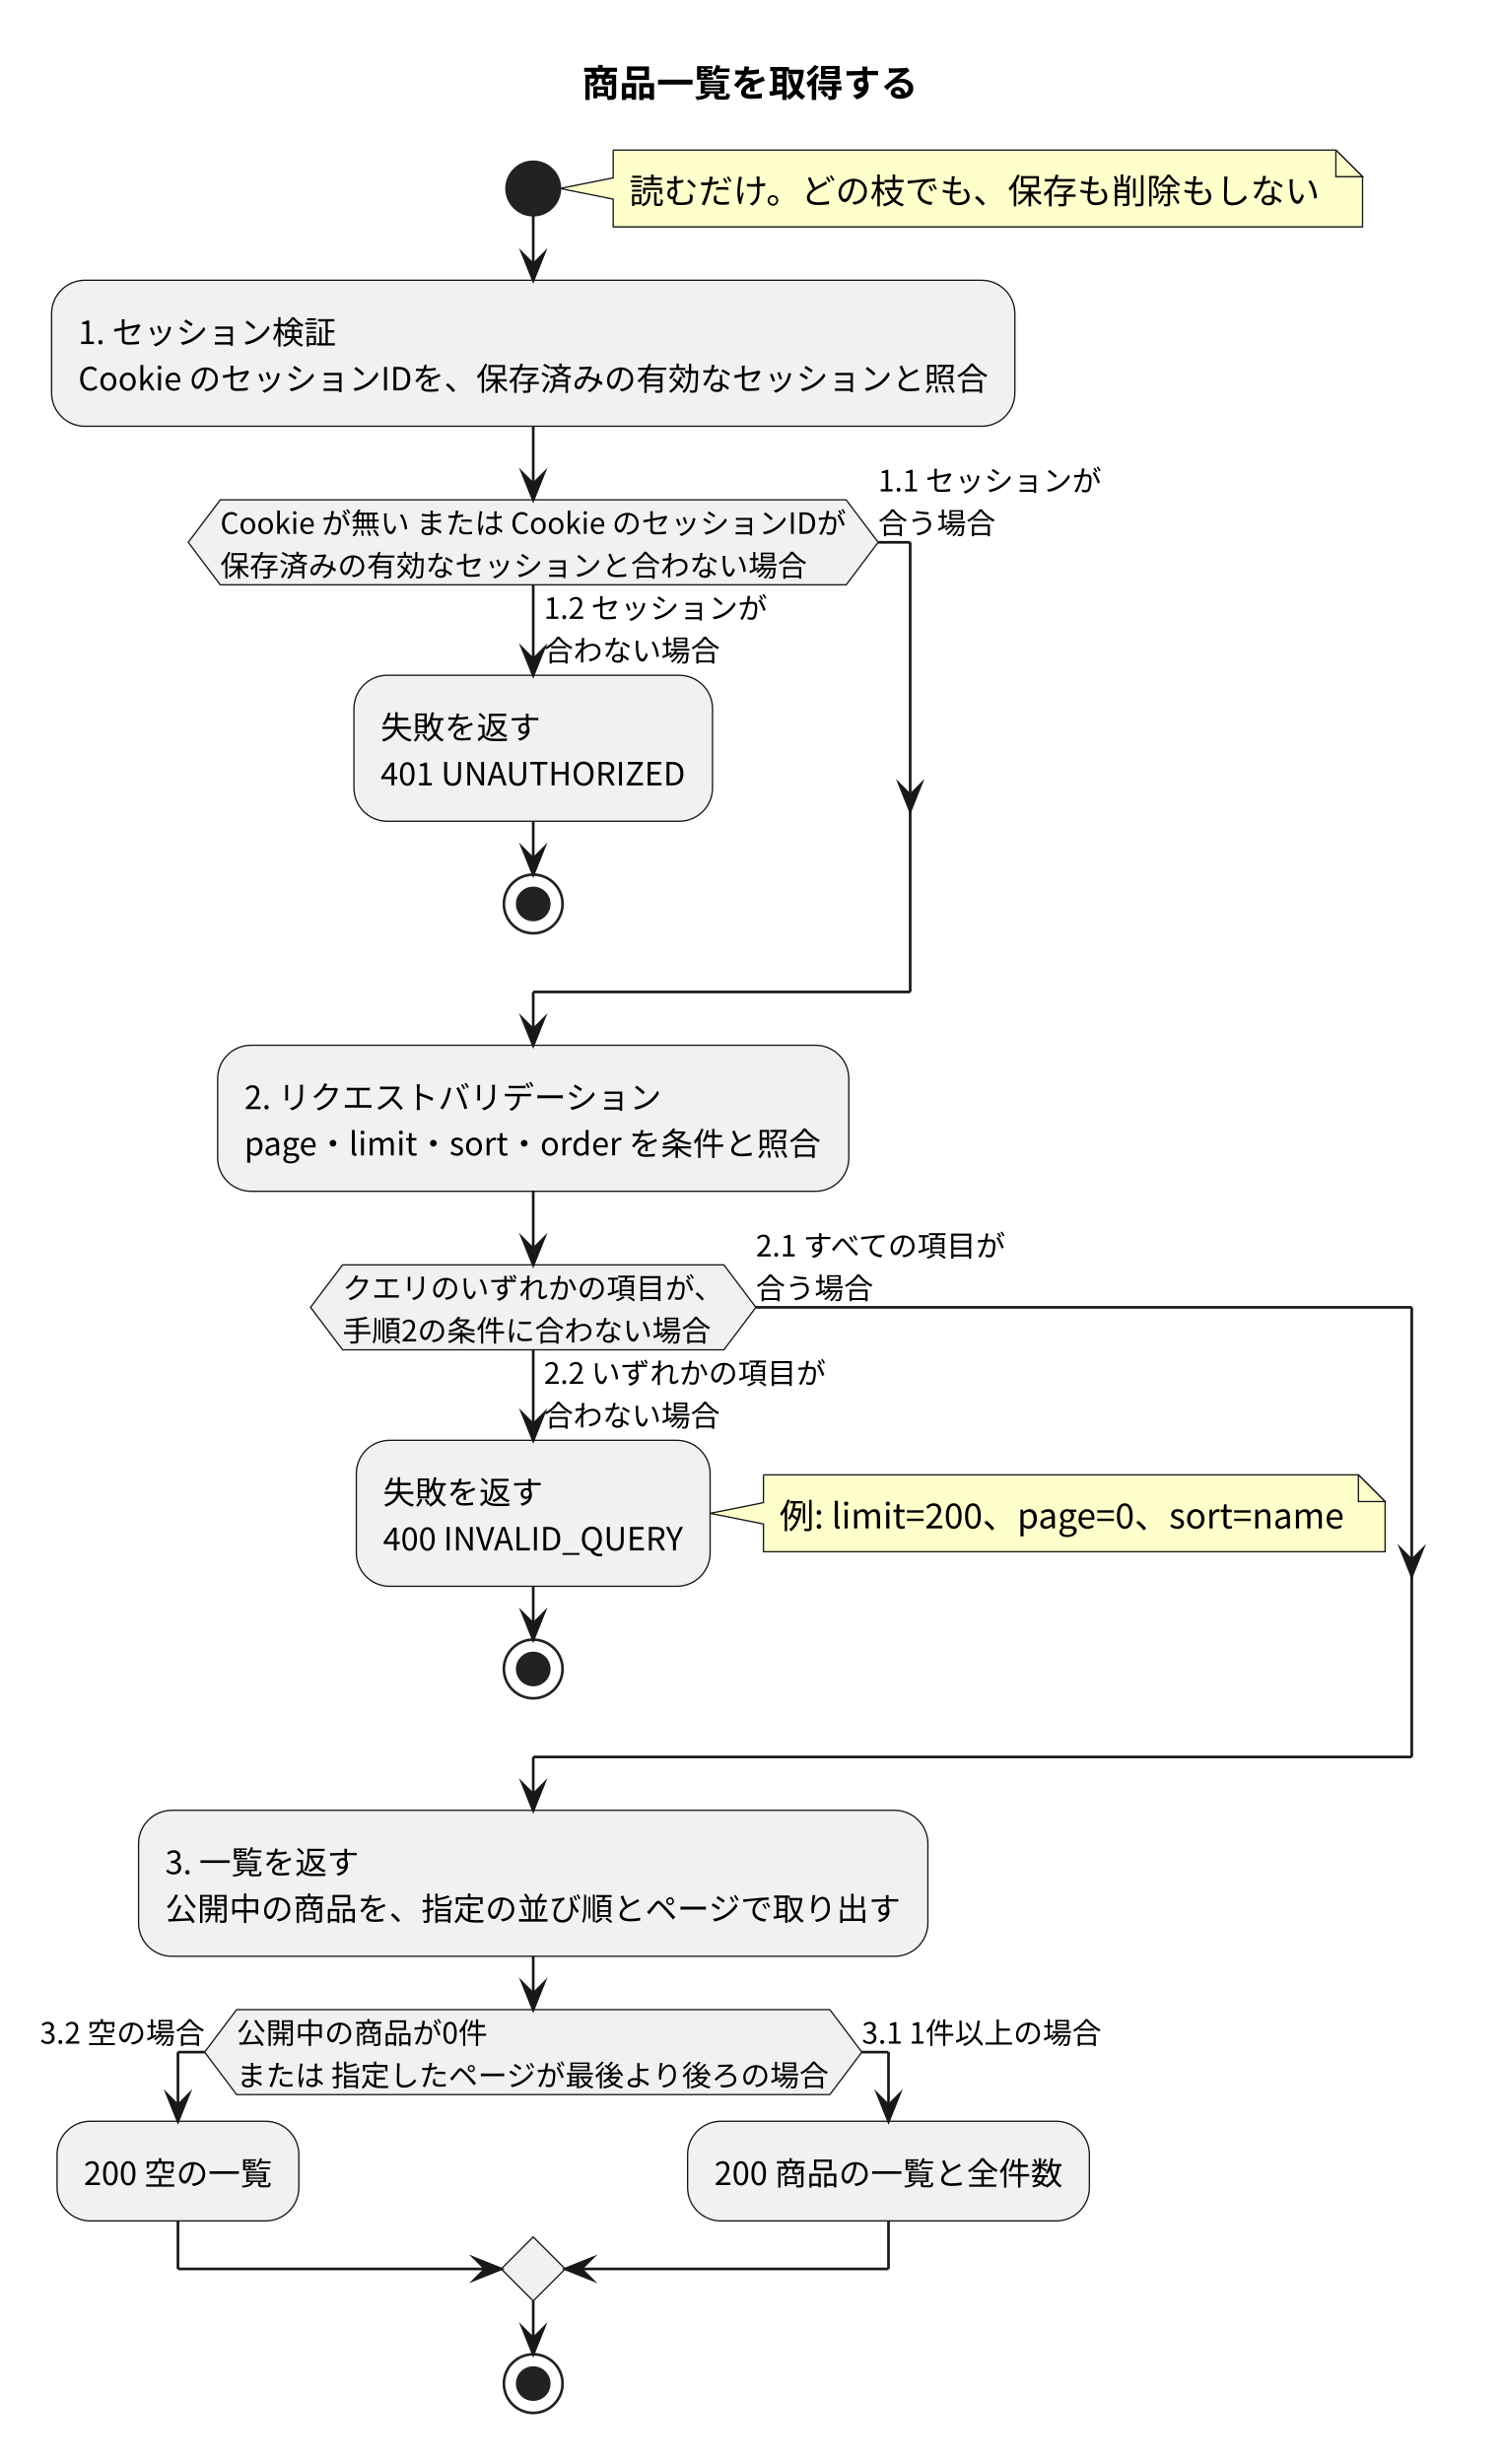
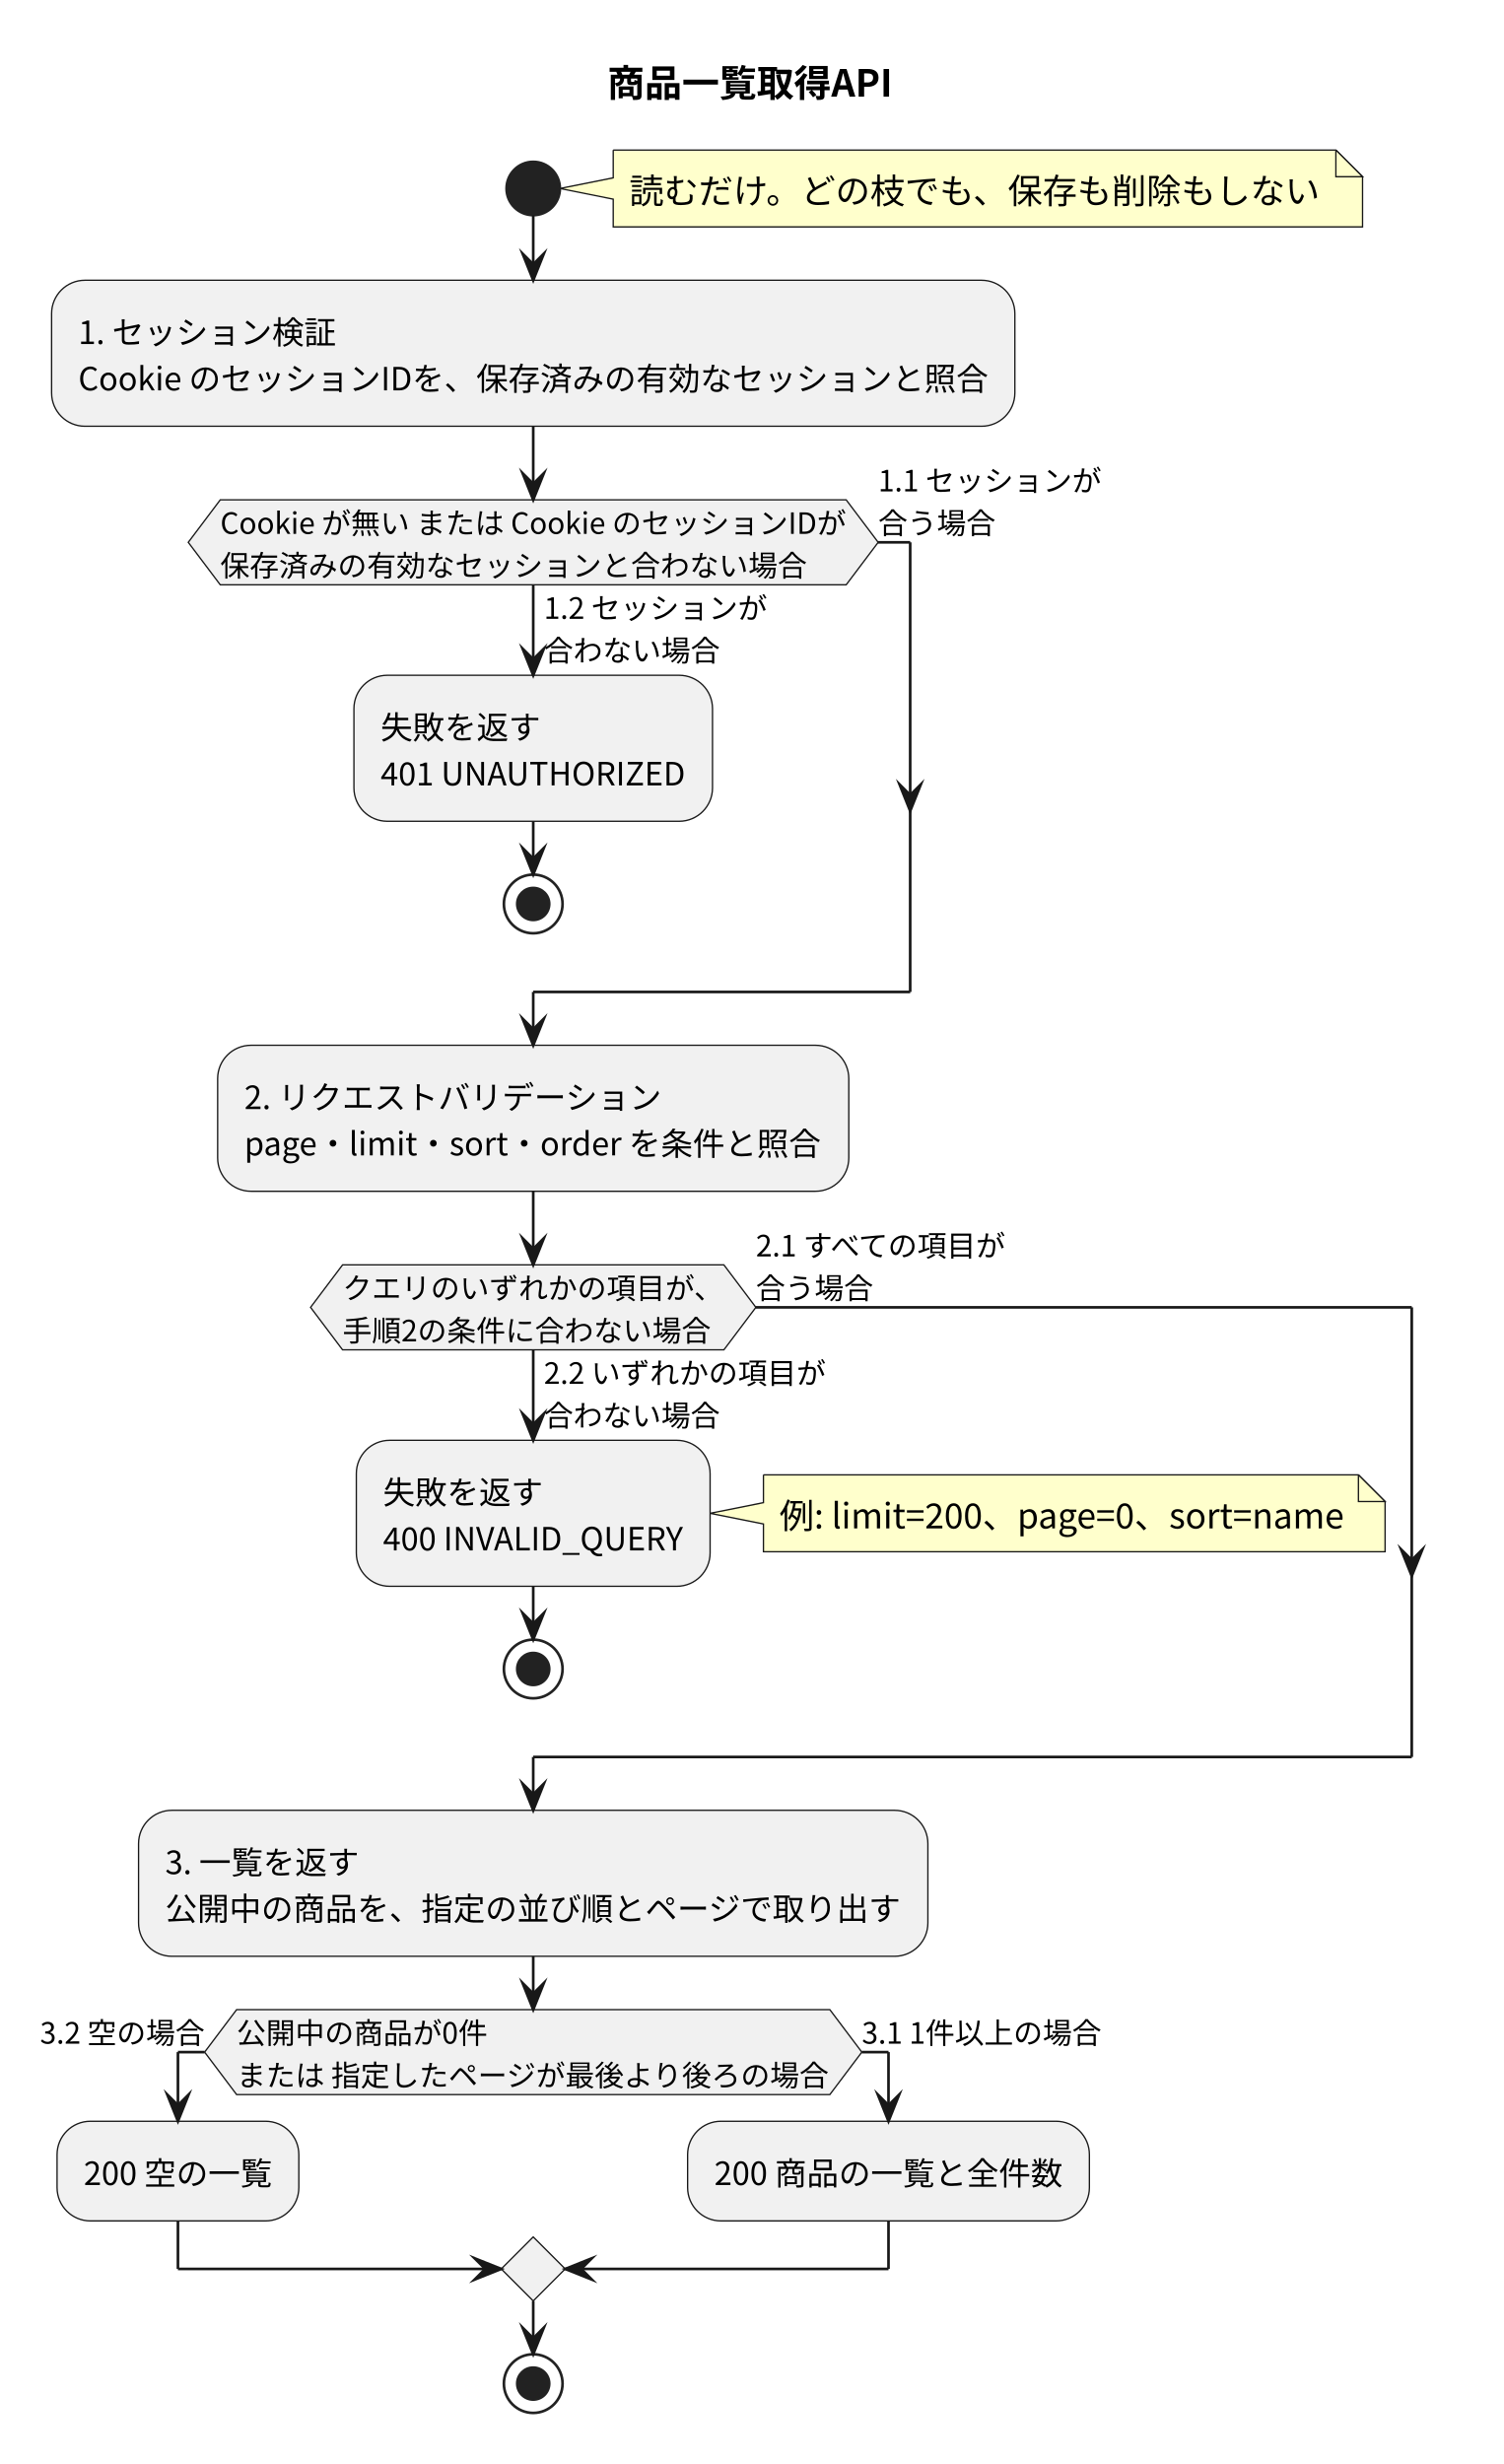
<svg xmlns="http://www.w3.org/2000/svg" version="1.1" data-diagram-type="ACTIVITY" style="width:564px;height:924px;background:#FFFFFF;" width="564px" height="924px" viewBox="0 0 564 924" zoomAndPan="magnify" preserveAspectRatio="none" contentStyleType="text/css">
  <defs />
  <g font-family="sans-serif" lengthAdjust="spacing">
    <g class="title" data-source-line="8">
-       <text x="218.209" y="36.24" fill="#000" font-size="14" textLength="125.999" font-weight="700" font-family="'Noto Sans CJK JP'">商品一覧を取得する</text>
+       <text x="227.743" y="36.24" fill="#000" font-size="14" textLength="106.932" font-weight="700" font-family="'Noto Sans CJK JP'">商品一覧取得API</text>
    </g>
    <path d="M229.963,56.272 L229.963,66.684 L209.963,70.684 L229.963,74.684 L229.963,85.096 A0,0 0 0 0 229.963,85.096 L510.963,85.096 A0,0 0 0 0 510.963,85.096 L510.963,66.272 L500.963,56.272 L229.963,56.272 A0,0 0 0 0 229.963,56.272" style="stroke:#181818;stroke-width:0.5;" fill="#FFC" />
    <path d="M500.963,56.272 L500.963,66.272 L510.963,66.272 L500.963,56.272" style="stroke:#181818;stroke-width:0.5;" fill="#FFC" />
    <text x="235.963" y="76.352" fill="#000" font-size="13" textLength="260" font-family="'Noto Sans CJK JP'">読むだけ。どの枝でも、保存も削除もしない</text>
    <ellipse cx="199.963" cy="70.684" rx="10" ry="10" fill="#222" style="stroke:#222;stroke-width:1;" />
    <rect x="19.346" y="105.096" width="361.235" height="54.752" fill="#F1F1F1" style="stroke:#181818;stroke-width:0.5;" rx="12.5" ry="12.5" />
    <text x="29.346" y="129.016" fill="#000" font-size="12" textLength="96.685" font-family="'Noto Sans CJK JP'">1. セッション検証</text>
    <text x="29.346" y="146.392" fill="#000" font-size="12" textLength="341.235" font-family="'Noto Sans CJK JP'">Cookie のセッションIDを、保存済みの有効なセッションと照合</text>
    <rect x="132.728" y="253.228" width="134.469" height="54.752" fill="#F1F1F1" style="stroke:#181818;stroke-width:0.5;" rx="12.5" ry="12.5" />
    <text x="142.728" y="277.148" fill="#000" font-size="12" textLength="60" font-family="'Noto Sans CJK JP'">失敗を返す</text>
    <text x="142.728" y="294.524" fill="#000" font-size="12" textLength="114.469" font-family="'Noto Sans CJK JP'">401 UNAUTHORIZED</text>
    <ellipse cx="199.963" cy="338.98" rx="11" ry="11" fill="none" style="stroke:#222;stroke-width:1;" />
    <ellipse cx="199.963" cy="338.98" rx="6" ry="6" fill="#222" style="stroke:#222;stroke-width:1;" />
    <polygon points="82.599,187.444,317.326,187.444,329.326,203.372,317.326,219.3,82.599,219.3,70.599,203.372,82.599,187.444" fill="#F1F1F1" style="stroke:#181818;stroke-width:0.5;stroke-linejoin:miter;stroke-miterlimit:10;" />
    <text x="203.963" y="232.06" fill="#000" font-size="11" textLength="83.731" font-family="'Noto Sans CJK JP'">1.2 セッションが</text>
    <text x="203.963" y="247.988" fill="#000" font-size="11" textLength="66" font-family="'Noto Sans CJK JP'">合わない場合</text>
    <text x="82.599" y="200.204" fill="#000" font-size="11" textLength="234.727" font-family="'Noto Sans CJK JP'">Cookie が無い または Cookie のセッションIDが</text>
    <text x="82.599" y="216.132" fill="#000" font-size="11" textLength="219.998" font-family="'Noto Sans CJK JP'">保存済みの有効なセッションと合わない場合</text>
    <text x="329.326" y="184.276" fill="#000" font-size="11" textLength="83.731" font-family="'Noto Sans CJK JP'">1.1 セッションが</text>
    <text x="329.326" y="200.204" fill="#000" font-size="11" textLength="44" font-family="'Noto Sans CJK JP'">合う場合</text>
    <rect x="81.62" y="391.98" width="236.686" height="54.752" fill="#F1F1F1" style="stroke:#181818;stroke-width:0.5;" rx="12.5" ry="12.5" />
    <text x="91.62" y="415.9" fill="#000" font-size="12" textLength="156.685" font-family="'Noto Sans CJK JP'">2. リクエストバリデーション</text>
    <text x="91.62" y="433.276" fill="#000" font-size="12" textLength="216.686" font-family="'Noto Sans CJK JP'">page・limit・sort・order を条件と照合</text>
    <path d="M286.297,553.076 L286.297,563.488 L266.297,567.488 L286.297,571.488 L286.297,581.9 A0,0 0 0 0 286.297,581.9 L519.418,581.9 A0,0 0 0 0 519.418,581.9 L519.418,563.076 L509.418,553.076 L286.297,553.076 A0,0 0 0 0 286.297,553.076" style="stroke:#181818;stroke-width:0.5;" fill="#FFC" />
    <path d="M509.418,553.076 L509.418,563.076 L519.418,563.076 L509.418,553.076" style="stroke:#181818;stroke-width:0.5;" fill="#FFC" />
    <text x="292.297" y="573.156" fill="#000" font-size="13" textLength="212.121" font-family="'Noto Sans CJK JP'">例: limit=200、page=0、sort=name</text>
    <rect x="133.628" y="540.112" width="132.669" height="54.752" fill="#F1F1F1" style="stroke:#181818;stroke-width:0.5;" rx="12.5" ry="12.5" />
    <text x="143.628" y="564.032" fill="#000" font-size="12" textLength="60" font-family="'Noto Sans CJK JP'">失敗を返す</text>
    <text x="143.628" y="581.408" fill="#000" font-size="12" textLength="112.669" font-family="'Noto Sans CJK JP'">400 INVALID_QUERY</text>
    <ellipse cx="199.963" cy="625.864" rx="11" ry="11" fill="none" style="stroke:#222;stroke-width:1;" />
    <ellipse cx="199.963" cy="625.864" rx="6" ry="6" fill="#222" style="stroke:#222;stroke-width:1;" />
    <polygon points="128.463,474.328,271.462,474.328,283.462,490.256,271.462,506.184,128.463,506.184,116.463,490.256,128.463,474.328" fill="#F1F1F1" style="stroke:#181818;stroke-width:0.5;stroke-linejoin:miter;stroke-miterlimit:10;" />
    <text x="203.963" y="518.944" fill="#000" font-size="11" textLength="105.731" font-family="'Noto Sans CJK JP'">2.2 いずれかの項目が</text>
    <text x="203.963" y="534.872" fill="#000" font-size="11" textLength="66" font-family="'Noto Sans CJK JP'">合わない場合</text>
    <text x="128.463" y="487.088" fill="#000" font-size="11" textLength="142.999" font-family="'Noto Sans CJK JP'">クエリのいずれかの項目が、</text>
    <text x="128.463" y="503.016" fill="#000" font-size="11" textLength="138.104" font-family="'Noto Sans CJK JP'">手順2の条件に合わない場合</text>
    <text x="283.462" y="471.16" fill="#000" font-size="11" textLength="94.731" font-family="'Noto Sans CJK JP'">2.1 すべての項目が</text>
    <text x="283.462" y="487.088" fill="#000" font-size="11" textLength="44" font-family="'Noto Sans CJK JP'">合う場合</text>
    <rect x="51.962" y="678.864" width="296.002" height="54.752" fill="#F1F1F1" style="stroke:#181818;stroke-width:0.5;" rx="12.5" ry="12.5" />
    <text x="61.962" y="702.784" fill="#000" font-size="12" textLength="72.685" font-family="'Noto Sans CJK JP'">3. 一覧を返す</text>
    <text x="61.962" y="720.16" fill="#000" font-size="12" textLength="276.002" font-family="'Noto Sans CJK JP'">公開中の商品を、指定の並び順とページで取り出す</text>
    <polygon points="88.732,753.616,311.194,753.616,323.194,769.544,311.194,785.472,88.732,785.472,76.732,769.544,88.732,753.616" fill="#F1F1F1" style="stroke:#181818;stroke-width:0.5;stroke-linejoin:miter;stroke-miterlimit:10;" />
    <text x="88.732" y="766.376" fill="#000" font-size="11" textLength="94.104" font-family="'Noto Sans CJK JP'">公開中の商品が0件</text>
    <text x="88.732" y="782.304" fill="#000" font-size="11" textLength="222.462" font-family="'Noto Sans CJK JP'">または 指定したページが最後より後ろの場合</text>
    <text x="15" y="766.376" fill="#000" font-size="11" textLength="61.732" font-family="'Noto Sans CJK JP'">3.2 空の場合</text>
    <text x="323.194" y="766.376" fill="#000" font-size="11" textLength="89.836" font-family="'Noto Sans CJK JP'">3.1 1件以上の場合</text>
    <rect x="21.397" y="795.472" width="90.669" height="37.376" fill="#F1F1F1" style="stroke:#181818;stroke-width:0.5;" rx="12.5" ry="12.5" />
    <text x="31.397" y="819.392" fill="#000" font-size="12" textLength="70.669" font-family="'Noto Sans CJK JP'">200 空の一覧</text>
    <rect x="257.86" y="795.472" width="150.669" height="37.376" fill="#F1F1F1" style="stroke:#181818;stroke-width:0.5;" rx="12.5" ry="12.5" />
    <text x="267.86" y="819.392" fill="#000" font-size="12" textLength="130.669" font-family="'Noto Sans CJK JP'">200 商品の一覧と全件数</text>
    <polygon points="199.963,838.848,211.963,850.848,199.963,862.848,187.963,850.848,199.963,838.848" fill="#F1F1F1" style="stroke:#181818;stroke-width:0.5;stroke-linejoin:miter;stroke-miterlimit:10;" />
    <ellipse cx="199.963" cy="893.848" rx="11" ry="11" fill="none" style="stroke:#222;stroke-width:1;" />
    <ellipse cx="199.963" cy="893.848" rx="6" ry="6" fill="#222" style="stroke:#222;stroke-width:1;" />
    <line x1="199.963" y1="80.684" x2="199.963" y2="105.096" style="stroke:#181818;stroke-width:1;" />
    <polygon points="195.963,95.096,199.963,105.096,203.963,95.096,199.963,99.096" fill="#181818" style="stroke:#181818;stroke-width:1;stroke-linejoin:miter;stroke-miterlimit:10;" />
    <line x1="199.963" y1="307.98" x2="199.963" y2="327.98" style="stroke:#181818;stroke-width:1;" />
    <polygon points="195.963,317.98,199.963,327.98,203.963,317.98,199.963,321.98" fill="#181818" style="stroke:#181818;stroke-width:1;stroke-linejoin:miter;stroke-miterlimit:10;" />
    <line x1="199.963" y1="219.3" x2="199.963" y2="253.228" style="stroke:#181818;stroke-width:1;" />
    <polygon points="195.963,243.228,199.963,253.228,203.963,243.228,199.963,247.228" fill="#181818" style="stroke:#181818;stroke-width:1;stroke-linejoin:miter;stroke-miterlimit:10;" />
    <line x1="329.326" y1="203.372" x2="341.326" y2="203.372" style="stroke:#181818;stroke-width:1;" />
    <polygon points="337.326,294.14,341.326,304.14,345.326,294.14,341.326,298.14" fill="#181818" style="stroke:#181818;stroke-width:1;stroke-linejoin:miter;stroke-miterlimit:10;" />
    <line x1="341.326" y1="203.372" x2="341.326" y2="371.98" style="stroke:#181818;stroke-width:1;" />
    <line x1="341.326" y1="371.98" x2="199.963" y2="371.98" style="stroke:#181818;stroke-width:1;" />
    <line x1="199.963" y1="371.98" x2="199.963" y2="391.98" style="stroke:#181818;stroke-width:1;" />
    <polygon points="195.963,381.98,199.963,391.98,203.963,381.98,199.963,385.98" fill="#181818" style="stroke:#181818;stroke-width:1;stroke-linejoin:miter;stroke-miterlimit:10;" />
    <line x1="199.963" y1="159.848" x2="199.963" y2="187.444" style="stroke:#181818;stroke-width:1;" />
    <polygon points="195.963,177.444,199.963,187.444,203.963,177.444,199.963,181.444" fill="#181818" style="stroke:#181818;stroke-width:1;stroke-linejoin:miter;stroke-miterlimit:10;" />
    <line x1="199.963" y1="594.864" x2="199.963" y2="614.864" style="stroke:#181818;stroke-width:1;" />
    <polygon points="195.963,604.864,199.963,614.864,203.963,604.864,199.963,608.864" fill="#181818" style="stroke:#181818;stroke-width:1;stroke-linejoin:miter;stroke-miterlimit:10;" />
    <line x1="199.963" y1="506.184" x2="199.963" y2="540.112" style="stroke:#181818;stroke-width:1;" />
    <polygon points="195.963,530.112,199.963,540.112,203.963,530.112,199.963,534.112" fill="#181818" style="stroke:#181818;stroke-width:1;stroke-linejoin:miter;stroke-miterlimit:10;" />
    <line x1="283.462" y1="490.256" x2="529.418" y2="490.256" style="stroke:#181818;stroke-width:1;" />
    <polygon points="525.418,581.024,529.418,591.024,533.418,581.024,529.418,585.024" fill="#181818" style="stroke:#181818;stroke-width:1;stroke-linejoin:miter;stroke-miterlimit:10;" />
    <line x1="529.418" y1="490.256" x2="529.418" y2="658.864" style="stroke:#181818;stroke-width:1;" />
    <line x1="529.418" y1="658.864" x2="199.963" y2="658.864" style="stroke:#181818;stroke-width:1;" />
    <line x1="199.963" y1="658.864" x2="199.963" y2="678.864" style="stroke:#181818;stroke-width:1;" />
    <polygon points="195.963,668.864,199.963,678.864,203.963,668.864,199.963,672.864" fill="#181818" style="stroke:#181818;stroke-width:1;stroke-linejoin:miter;stroke-miterlimit:10;" />
    <line x1="199.963" y1="446.732" x2="199.963" y2="474.328" style="stroke:#181818;stroke-width:1;" />
    <polygon points="195.963,464.328,199.963,474.328,203.963,464.328,199.963,468.328" fill="#181818" style="stroke:#181818;stroke-width:1;stroke-linejoin:miter;stroke-miterlimit:10;" />
    <line x1="76.732" y1="769.544" x2="66.732" y2="769.544" style="stroke:#181818;stroke-width:1;" />
    <line x1="66.732" y1="769.544" x2="66.732" y2="795.472" style="stroke:#181818;stroke-width:1;" />
    <polygon points="62.732,785.472,66.732,795.472,70.732,785.472,66.732,789.472" fill="#181818" style="stroke:#181818;stroke-width:1;stroke-linejoin:miter;stroke-miterlimit:10;" />
    <line x1="323.194" y1="769.544" x2="333.194" y2="769.544" style="stroke:#181818;stroke-width:1;" />
    <line x1="333.194" y1="769.544" x2="333.194" y2="795.472" style="stroke:#181818;stroke-width:1;" />
    <polygon points="329.194,785.472,333.194,795.472,337.194,785.472,333.194,789.472" fill="#181818" style="stroke:#181818;stroke-width:1;stroke-linejoin:miter;stroke-miterlimit:10;" />
    <line x1="66.732" y1="832.848" x2="66.732" y2="850.848" style="stroke:#181818;stroke-width:1;" />
    <line x1="66.732" y1="850.848" x2="187.963" y2="850.848" style="stroke:#181818;stroke-width:1;" />
    <polygon points="177.963,846.848,187.963,850.848,177.963,854.848,181.963,850.848" fill="#181818" style="stroke:#181818;stroke-width:1;stroke-linejoin:miter;stroke-miterlimit:10;" />
    <line x1="333.194" y1="832.848" x2="333.194" y2="850.848" style="stroke:#181818;stroke-width:1;" />
    <line x1="333.194" y1="850.848" x2="211.963" y2="850.848" style="stroke:#181818;stroke-width:1;" />
    <polygon points="221.963,846.848,211.963,850.848,221.963,854.848,217.963,850.848" fill="#181818" style="stroke:#181818;stroke-width:1;stroke-linejoin:miter;stroke-miterlimit:10;" />
    <line x1="199.963" y1="733.616" x2="199.963" y2="753.616" style="stroke:#181818;stroke-width:1;" />
    <polygon points="195.963,743.616,199.963,753.616,203.963,743.616,199.963,747.616" fill="#181818" style="stroke:#181818;stroke-width:1;stroke-linejoin:miter;stroke-miterlimit:10;" />
    <line x1="199.963" y1="862.848" x2="199.963" y2="882.848" style="stroke:#181818;stroke-width:1;" />
    <polygon points="195.963,872.848,199.963,882.848,203.963,872.848,199.963,876.848" fill="#181818" style="stroke:#181818;stroke-width:1;stroke-linejoin:miter;stroke-miterlimit:10;" />
  </g>
</svg>
